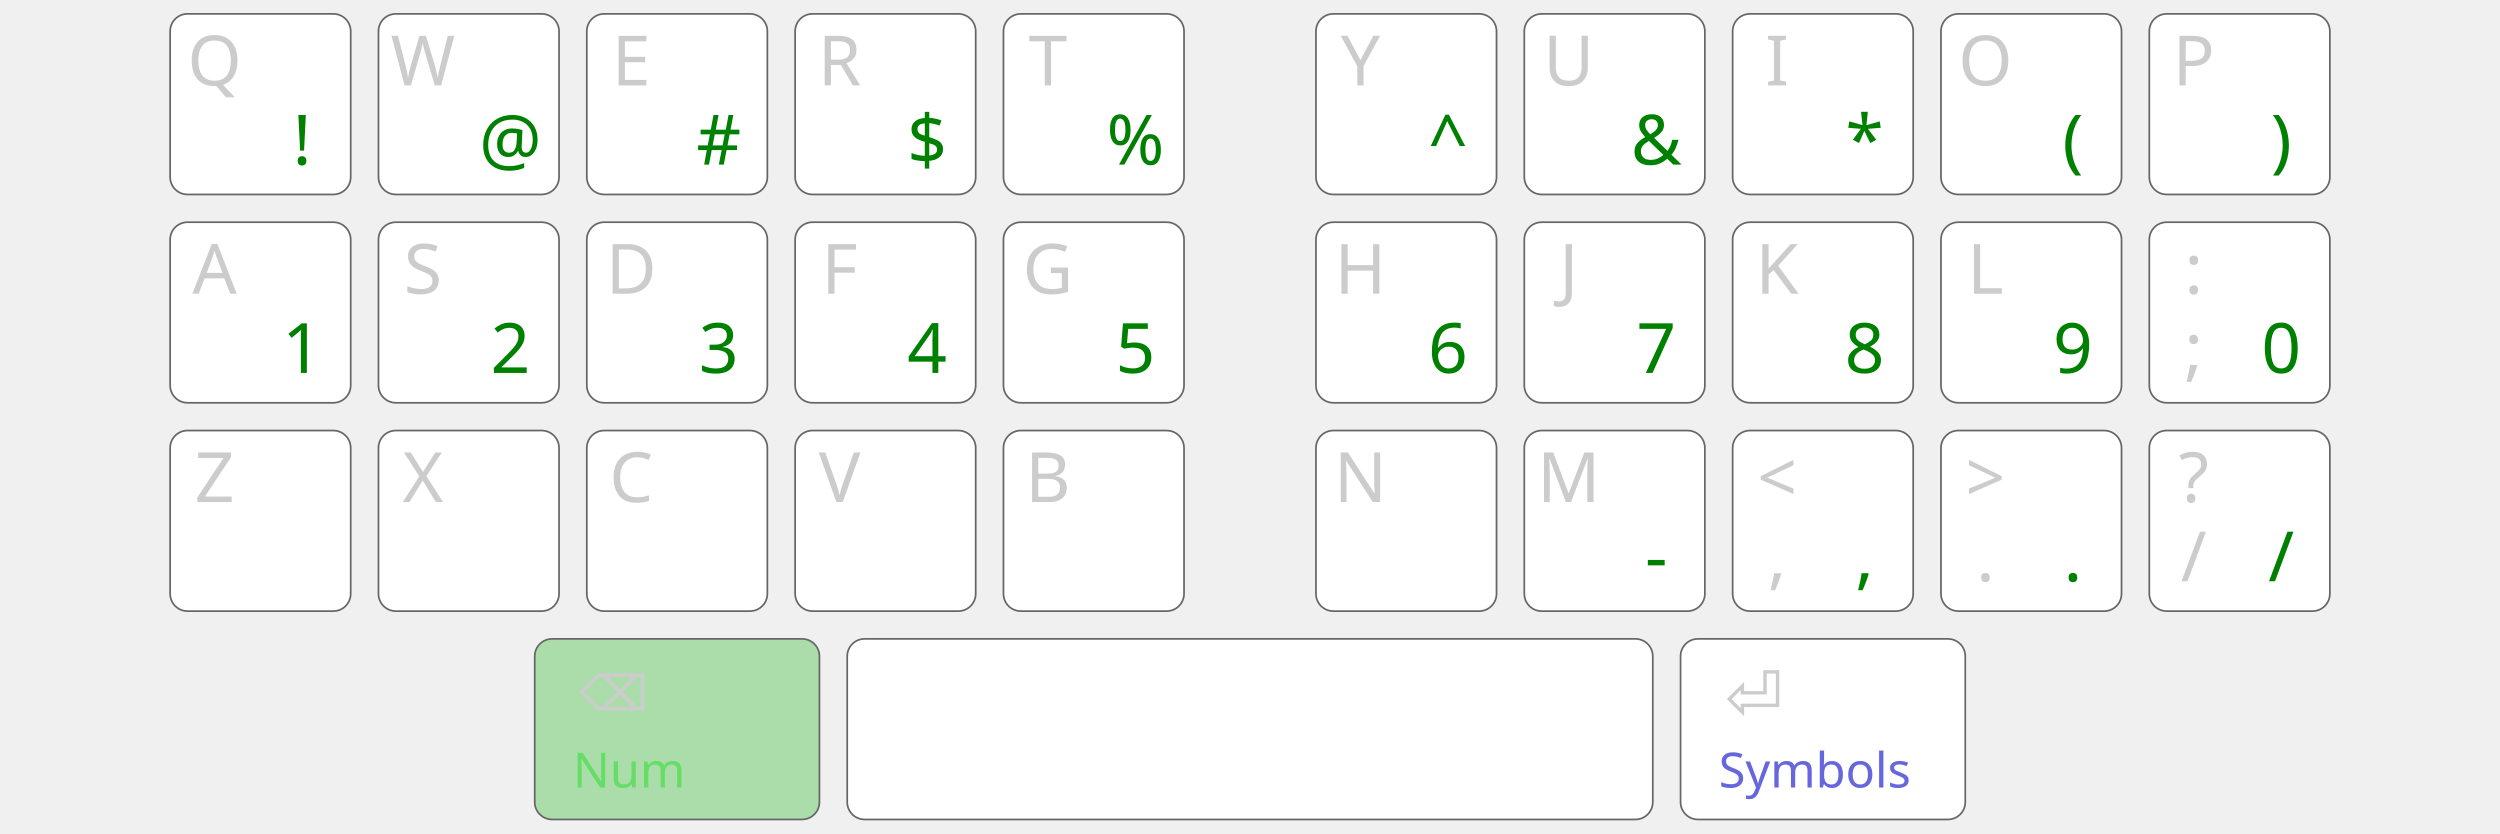
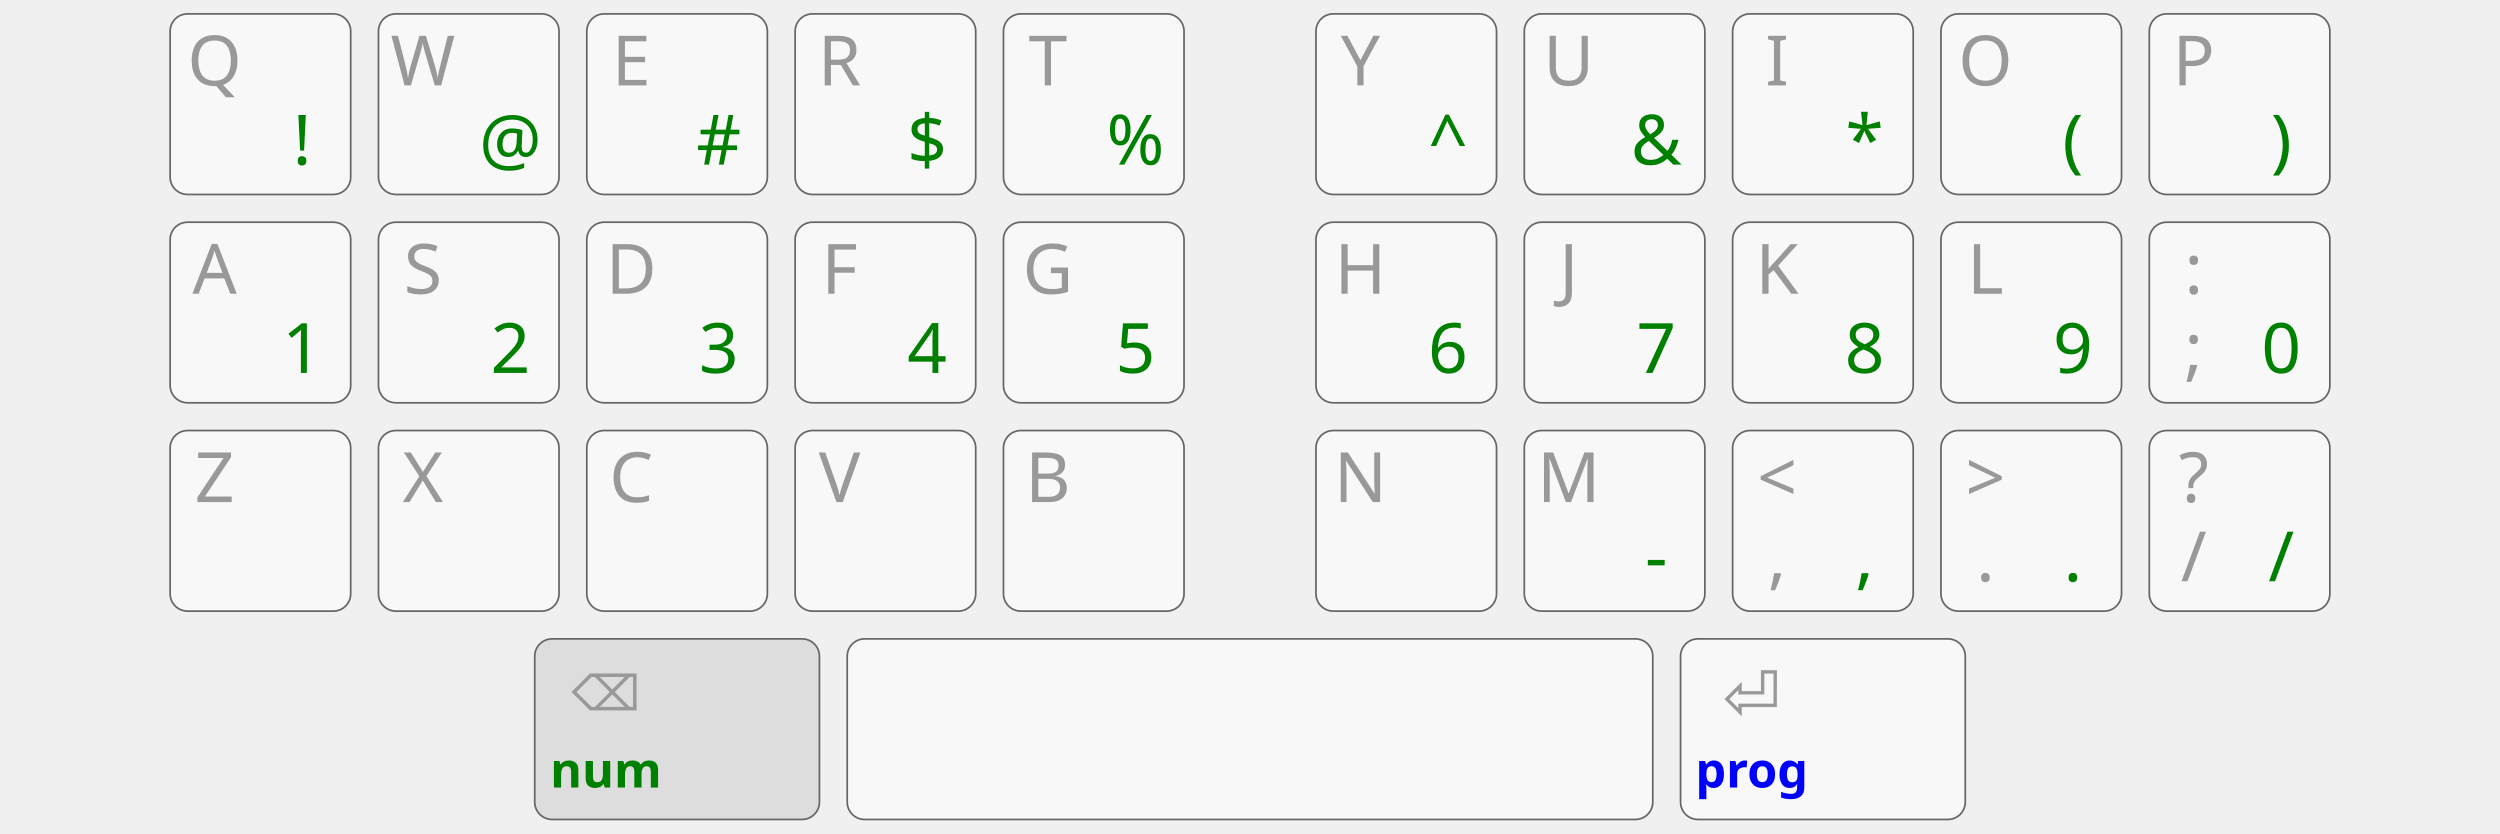
<svg xmlns="http://www.w3.org/2000/svg" viewBox="90 60 720 240">
  <style>
    rect, path {
+       fill: #f8f8f8;
      stroke: #666;
      stroke-width: .5px;
-       fill: #fff;
    }
    text {
-       fill: #333;
-       fill: #ccc;
+       fill: #999;
      font: normal 20px sans-serif;
      text-align: center;
+       text-anchor: middle;
    }

    #row_AD { transform: translate(64px,  64px); }
    #row_AC { transform: translate(64px, 124px); }
    #row_AB { transform: translate(64px, 184px); }
    #row_AA { transform: translate(64px, 244px); }
-     /*
-     */
    .left   { transform: translate(-15px, 0); }
    .right  { transform: translate(+15px, 0); }

-     .layer  { font-size: 14px; }
-     .level3 { fill: green; }
+     .layer  { font-size: 14px; font-weight: bold; }
+     .layerNum { fill: green; }
+     .layerSym { fill: blue; }
+     .active   { fill: #ddd; }
+ 
    @media (prefers-color-scheme: dark) {
-       text       { fill: #888; }
-       .level3    { fill: #6d6; }
-       rect, path { fill: #555; }
+       text      { fill: #888; }
+       rect      { fill: #444; }
+       .active   { fill: #666; }
+       .layerNum { fill: #6d6; }
+       .layerSym { fill: #99f; }
    }
  </style>
  <g id="row_AD">
    <g class="left">
      <g transform="translate(90)">
        <rect width="52" height="52" rx="5" ry="5" />
-         <g class="key" text-anchor="middle">
-           <text x="12.8" y="20.6" class="level2">Q</text>
-           <text x="38.0" y="43.4" class="level3">!</text>
-         </g>
+         <text x="12.8" y="20.6" class="level2">Q</text>
+         <text x="38.0" y="43.4" class="layerNum">!</text>
      </g>
      <g transform="translate(150)">
        <rect width="52" height="52" rx="5" ry="5" />
-         <g class="key" text-anchor="middle">
-           <text x="12.8" y="20.6" class="level2">W</text>
-           <text x="38.0" y="43.4" class="level3">@</text>
-         </g>
+         <text x="12.8" y="20.6" class="level2">W</text>
+         <text x="38.0" y="43.4" class="layerNum">@</text>
      </g>
      <g transform="translate(210)">
        <rect width="52" height="52" rx="5" ry="5" />
-         <g class="key" text-anchor="middle">
-           <text x="12.8" y="20.6" class="level2">E</text>
-           <text x="38.0" y="43.4" class="level3">#</text>
-         </g>
+         <text x="12.8" y="20.6" class="level2">E</text>
+         <text x="38.0" y="43.4" class="layerNum">#</text>
      </g>
      <g transform="translate(270)">
        <rect width="52" height="52" rx="5" ry="5" />
-         <g class="key" text-anchor="middle">
-           <text x="12.8" y="20.6" class="level2">R</text>
-           <text x="38.0" y="43.4" class="level3">$</text>
-         </g>
+         <text x="12.8" y="20.6" class="level2">R</text>
+         <text x="38.0" y="43.4" class="layerNum">$</text>
      </g>
      <g transform="translate(330)">
        <rect width="52" height="52" rx="5" ry="5" />
-         <g class="key" text-anchor="middle">
-           <text x="12.8" y="20.6" class="level2">T</text>
-           <text x="38.0" y="43.4" class="level3">%</text>
-         </g>
+         <text x="12.8" y="20.6" class="level2">T</text>
+         <text x="38.0" y="43.4" class="layerNum">%</text>
      </g>
    </g>
    <g class="right">
      <g transform="translate(390)">
        <rect width="52" height="52" rx="5" ry="5" />
-         <g class="key" text-anchor="middle">
-           <text x="12.8" y="20.6" class="level2">Y</text>
-           <text x="38.0" y="43.4" class="level3">^</text>
-         </g>
+         <text x="12.8" y="20.6" class="level2">Y</text>
+         <text x="38.0" y="43.4" class="layerNum">^</text>
      </g>
      <g transform="translate(450)">
        <rect width="52" height="52" rx="5" ry="5" />
-         <g class="key" text-anchor="middle">
-           <text x="12.8" y="20.6" class="level2">U</text>
-           <text x="38.0" y="43.4" class="level3">&amp;</text>
-         </g>
+         <text x="12.8" y="20.6" class="level2">U</text>
+         <text x="38.0" y="43.4" class="layerNum">&amp;</text>
      </g>
      <g transform="translate(510)">
        <rect width="52" height="52" rx="5" ry="5" />
-         <g class="key" text-anchor="middle">
-           <text x="12.8" y="20.6" class="level2">I</text>
-           <text x="38.0" y="43.4" class="level3">*</text>
-         </g>
+         <text x="12.8" y="20.6" class="level2">I</text>
+         <text x="38.0" y="43.4" class="layerNum">*</text>
      </g>
      <g transform="translate(570)">
        <rect width="52" height="52" rx="5" ry="5" />
-         <g class="key" text-anchor="middle">
-           <text x="12.8" y="20.6" class="level2">O</text>
-           <text x="38.0" y="43.4" class="level3">(</text>
-         </g>
+         <text x="12.8" y="20.6" class="level2">O</text>
+         <text x="38.0" y="43.4" class="layerNum">(</text>
      </g>
      <g transform="translate(630)">
        <rect width="52" height="52" rx="5" ry="5" />
-         <g class="key" text-anchor="middle">
-           <text x="12.8" y="20.6" class="level2">P</text>
-           <text x="38.0" y="43.4" class="level3">)</text>
-         </g>
+         <text x="12.8" y="20.6" class="level2">P</text>
+         <text x="38.0" y="43.4" class="layerNum">)</text>
      </g>
    </g>
  </g>
  <g id="row_AC">
    <g class="left">
      <g transform="translate(90)">
        <rect width="52" height="52" rx="5" ry="5" />
-         <g class="key" text-anchor="middle">
-           <text x="12.8" y="20.6" class="level2">A</text>
-           <text x="38.0" y="43.4" class="level3">1</text>
-         </g>
+         <text x="12.8" y="20.6" class="level2">A</text>
+         <text x="38.0" y="43.4" class="layerNum">1</text>
      </g>
      <g transform="translate(150)">
        <rect width="52" height="52" rx="5" ry="5" />
-         <g class="key" text-anchor="middle">
-           <text x="12.8" y="20.6" class="level2">S</text>
-           <text x="38.0" y="43.4" class="level3">2</text>
-         </g>
+         <text x="12.8" y="20.6" class="level2">S</text>
+         <text x="38.0" y="43.4" class="layerNum">2</text>
      </g>
      <g transform="translate(210)">
        <rect width="52" height="52" rx="5" ry="5" />
-         <g class="key" text-anchor="middle">
-           <text x="12.8" y="20.6" class="level2">D</text>
-           <text x="38.0" y="43.4" class="level3">3</text>
-         </g>
+         <text x="12.8" y="20.6" class="level2">D</text>
+         <text x="38.0" y="43.4" class="layerNum">3</text>
      </g>
      <g transform="translate(270)">
        <rect width="52" height="52" rx="5" ry="5" />
-         <g class="key" text-anchor="middle">
-           <text x="12.8" y="20.6" class="level2">F</text>
-           <text x="38.0" y="43.4" class="level3">4</text>
-         </g>
+         <text x="12.8" y="20.6" class="level2">F</text>
+         <text x="38.0" y="43.4" class="layerNum">4</text>
      </g>
      <g transform="translate(330)">
        <rect width="52" height="52" rx="5" ry="5" />
-         <g class="key" text-anchor="middle">
-           <text x="12.8" y="20.6" class="level2">G</text>
-           <text x="38.0" y="43.4" class="level3">5</text>
-         </g>
+         <text x="12.8" y="20.6" class="level2">G</text>
+         <text x="38.0" y="43.4" class="layerNum">5</text>
      </g>
    </g>
    <g class="right">
      <g transform="translate(390)">
        <rect width="52" height="52" rx="5" ry="5" />
-         <g class="key" text-anchor="middle">
-           <text x="12.8" y="20.6" class="level2">H</text>
-           <text x="38.0" y="43.4" class="level3">6</text>
-         </g>
+         <text x="12.8" y="20.6" class="level2">H</text>
+         <text x="38.0" y="43.4" class="layerNum">6</text>
      </g>
      <g transform="translate(450)">
        <rect width="52" height="52" rx="5" ry="5" />
-         <g class="key" text-anchor="middle">
-           <text x="12.8" y="20.6" class="level2">J</text>
-           <text x="38.0" y="43.4" class="level3">7</text>
-         </g>
+         <text x="12.8" y="20.6" class="level2">J</text>
+         <text x="38.0" y="43.4" class="layerNum">7</text>
      </g>
      <g transform="translate(510)">
        <rect width="52" height="52" rx="5" ry="5" />
-         <g class="key" text-anchor="middle">
-           <text x="12.8" y="20.6" class="level2">K</text>
-           <text x="38.0" y="43.4" class="level3">8</text>
-         </g>
+         <text x="12.8" y="20.6" class="level2">K</text>
+         <text x="38.0" y="43.4" class="layerNum">8</text>
      </g>
      <g transform="translate(570)">
        <rect width="52" height="52" rx="5" ry="5" />
-         <g class="key" text-anchor="middle">
-           <text x="12.8" y="20.6" class="level2">L</text>
-           <text x="38.0" y="43.4" class="level3">9</text>
-         </g>
+         <text x="12.8" y="20.6" class="level2">L</text>
+         <text x="38.0" y="43.4" class="layerNum">9</text>
      </g>
      <g transform="translate(630)">
        <rect width="52" height="52" rx="5" ry="5" />
-         <g class="key" text-anchor="middle">
-           <text x="12.8" y="43.4" class="level1">;</text>
-           <text x="12.8" y="20.6" class="level2">:</text>
-           <text x="38.0" y="43.4" class="level3">0</text>
-         </g>
+         <text x="12.8" y="43.4" class="level1">;</text>
+         <text x="12.8" y="20.6" class="level2">:</text>
+         <text x="38.0" y="43.4" class="layerNum">0</text>
      </g>
    </g>
  </g>
  <g id="row_AB">
    <g class="left">
      <g transform="translate(90)">
        <rect width="52" height="52" rx="5" ry="5" />
-         <g class="key" text-anchor="middle">
-           <text x="12.8" y="20.6" class="level2">Z</text>
-         </g>
+         <text x="12.8" y="20.6" class="level2">Z</text>
      </g>
      <g transform="translate(150)">
        <rect width="52" height="52" rx="5" ry="5" />
-         <g class="key" text-anchor="middle">
-           <text x="12.8" y="20.6" class="level2">X</text>
-         </g>
+         <text x="12.8" y="20.6" class="level2">X</text>
      </g>
      <g transform="translate(210)">
        <rect width="52" height="52" rx="5" ry="5" />
-         <g class="key" text-anchor="middle">
-           <text x="12.8" y="20.6" class="level2">C</text>
-         </g>
+         <text x="12.8" y="20.6" class="level2">C</text>
      </g>
      <g transform="translate(270)">
        <rect width="52" height="52" rx="5" ry="5" />
-         <g class="key" text-anchor="middle">
-           <text x="12.8" y="20.6" class="level2">V</text>
-         </g>
+         <text x="12.8" y="20.6" class="level2">V</text>
      </g>
      <g transform="translate(330)">
        <rect width="52" height="52" rx="5" ry="5" />
-         <g class="key" text-anchor="middle">
-           <text x="12.8" y="20.6" class="level2">B</text>
-         </g>
+         <text x="12.8" y="20.6" class="level2">B</text>
      </g>
    </g>
    <g class="right">
      <g transform="translate(390)">
        <rect width="52" height="52" rx="5" ry="5" />
-         <g class="key" text-anchor="middle">
-           <text x="12.8" y="20.6" class="level2">N</text>
-         </g>
+         <text x="12.8" y="20.6" class="level2">N</text>
      </g>
      <g transform="translate(450)">
        <rect width="52" height="52" rx="5" ry="5" />
-         <g class="key" text-anchor="middle">
-           <text x="12.8" y="20.6" class="level2">M</text>
-           <text x="38.0" y="43.4" class="level3">-</text>
-         </g>
+         <text x="12.8" y="20.6" class="level2">M</text>
+         <text x="38.0" y="43.4" class="layerNum">-</text>
      </g>
      <g transform="translate(510)">
        <rect width="52" height="52" rx="5" ry="5" />
-         <g class="key" text-anchor="middle">
-           <text x="12.8" y="43.4" class="level1">,</text>
-           <text x="12.8" y="20.6" class="level2">&lt;</text>
-           <text x="38.0" y="43.4" class="level3">,</text>
-         </g>
+         <text x="12.8" y="43.4" class="level1">,</text>
+         <text x="12.8" y="20.6" class="level2">&lt;</text>
+         <text x="38.0" y="43.4" class="layerNum">,</text>
      </g>
      <g transform="translate(570)">
        <rect width="52" height="52" rx="5" ry="5" />
-         <g class="key" text-anchor="middle">
-           <text x="12.8" y="43.4" class="level1">.</text>
-           <text x="12.8" y="20.6" class="level2">&gt;</text>
-           <text x="38.0" y="43.4" class="level3">.</text>
-         </g>
+         <text x="12.8" y="43.4" class="level1">.</text>
+         <text x="12.8" y="20.6" class="level2">&gt;</text>
+         <text x="38.0" y="43.4" class="layerNum">.</text>
      </g>
      <g transform="translate(630)">
        <rect width="52" height="52" rx="5" ry="5" />
-         <g class="key" text-anchor="middle">
-           <text x="12.8" y="43.4" class="level1">/</text>
-           <text x="12.8" y="20.6" class="level2">?</text>
-           <text x="38.0" y="43.4" class="level3">/</text>
-         </g>
+         <text x="12.8" y="43.4" class="level1">/</text>
+         <text x="12.8" y="20.6" class="level2">?</text>
+         <text x="38.0" y="43.4" class="layerNum">/</text>
      </g>
    </g>
  </g>
  <g id="row_AA">
    <g transform="translate(180)">
-       <rect width="82" height="52" rx="5" ry="5" style="fill: #ada;" />
-       <text x="12.8" y="20.6" class="level2" style="font-size: 14px;">⌫</text>
-       <text x="11.0" y="42.8" class="layer" style="fill: #6d6;">Num</text>
-     </g>
-     <g class="homeKey" transform="translate(270)">
+       <rect width="82" height="52" rx="5" ry="5" class="active" />
+       <text x="20.5" y="20.6" class="level2" style="font-size: 14px;">⌫</text>
+       <text x="20.5" y="42.8" class="layer layerNum">num</text>
+     </g>
+     <g transform="translate(270)">
      <rect width="232" height="52" rx="5" ry="5" />
    </g>
    <g transform="translate(510)">
      <rect width="82" height="52" rx="5" ry="5" />
-       <text x="12.8" y="23.6" class="level2">⏎</text>
-       <text x="11.0" y="42.8" class="layer" style="fill: #66d;">Symbols</text>
+       <text x="20.5" y="23.6" class="level2">⏎</text>
+       <text x="20.5" y="42.8" class="layer layerSym">prog</text>
    </g>
  </g>
</svg>
